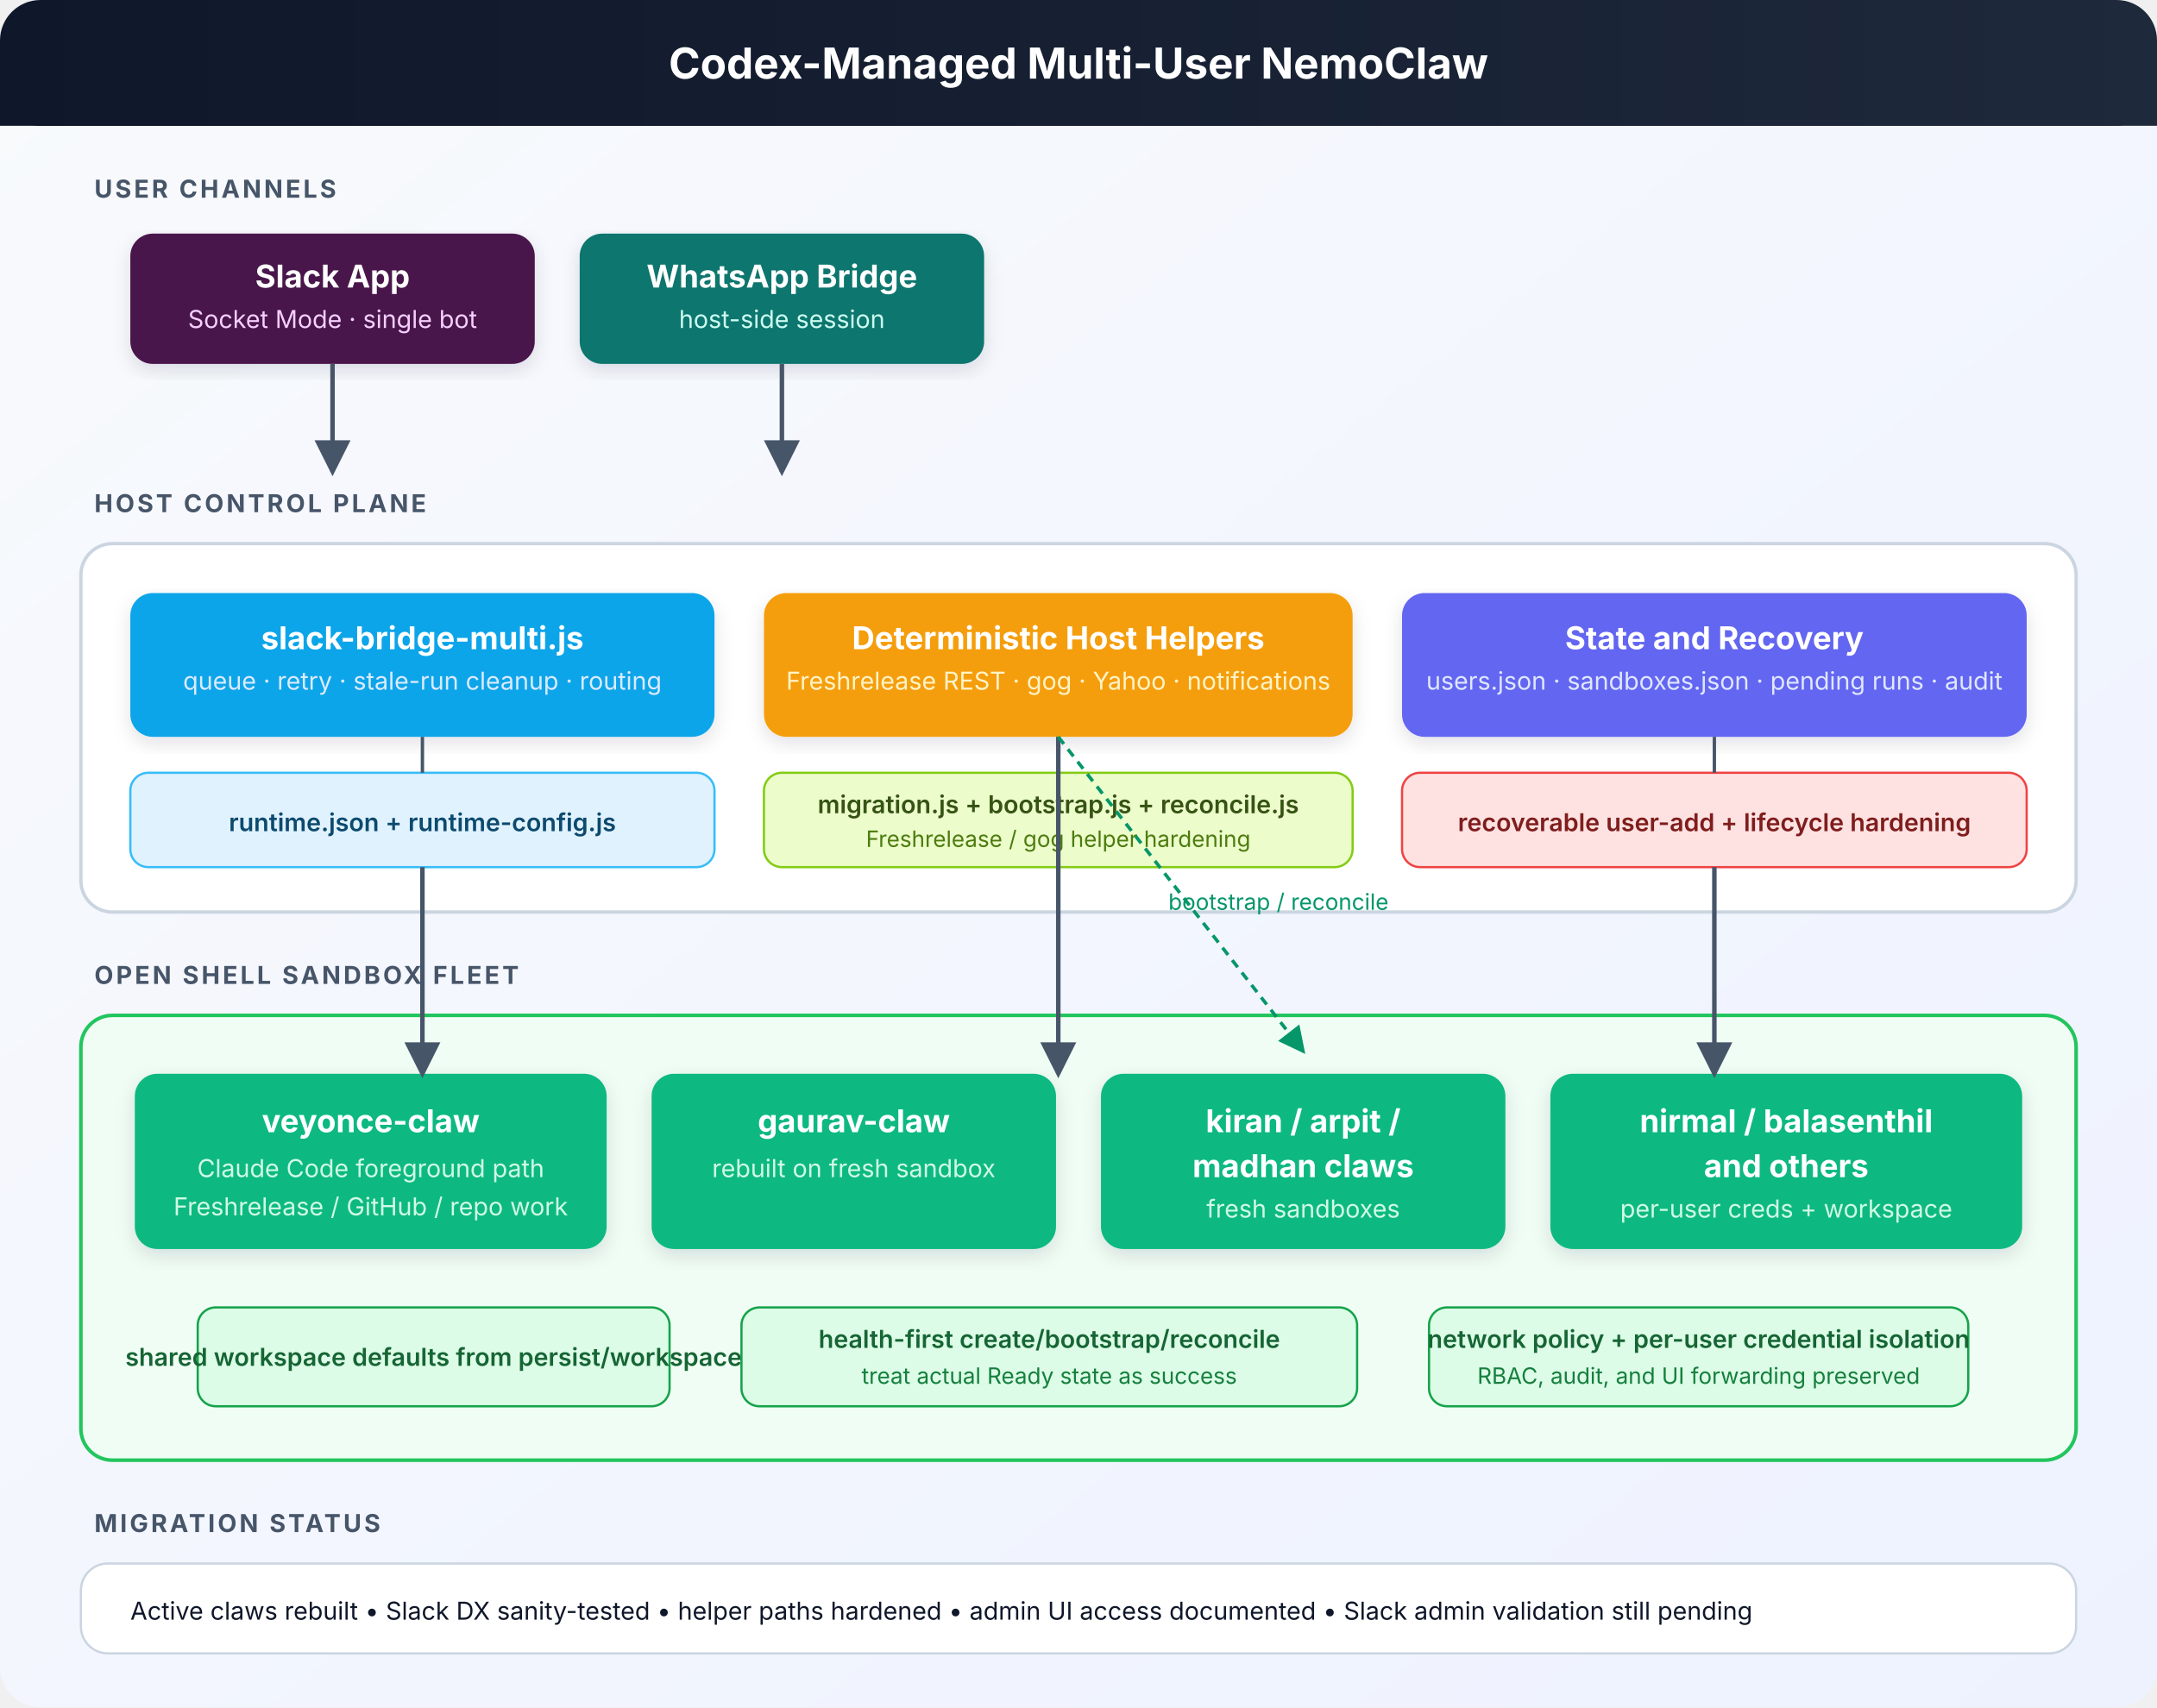
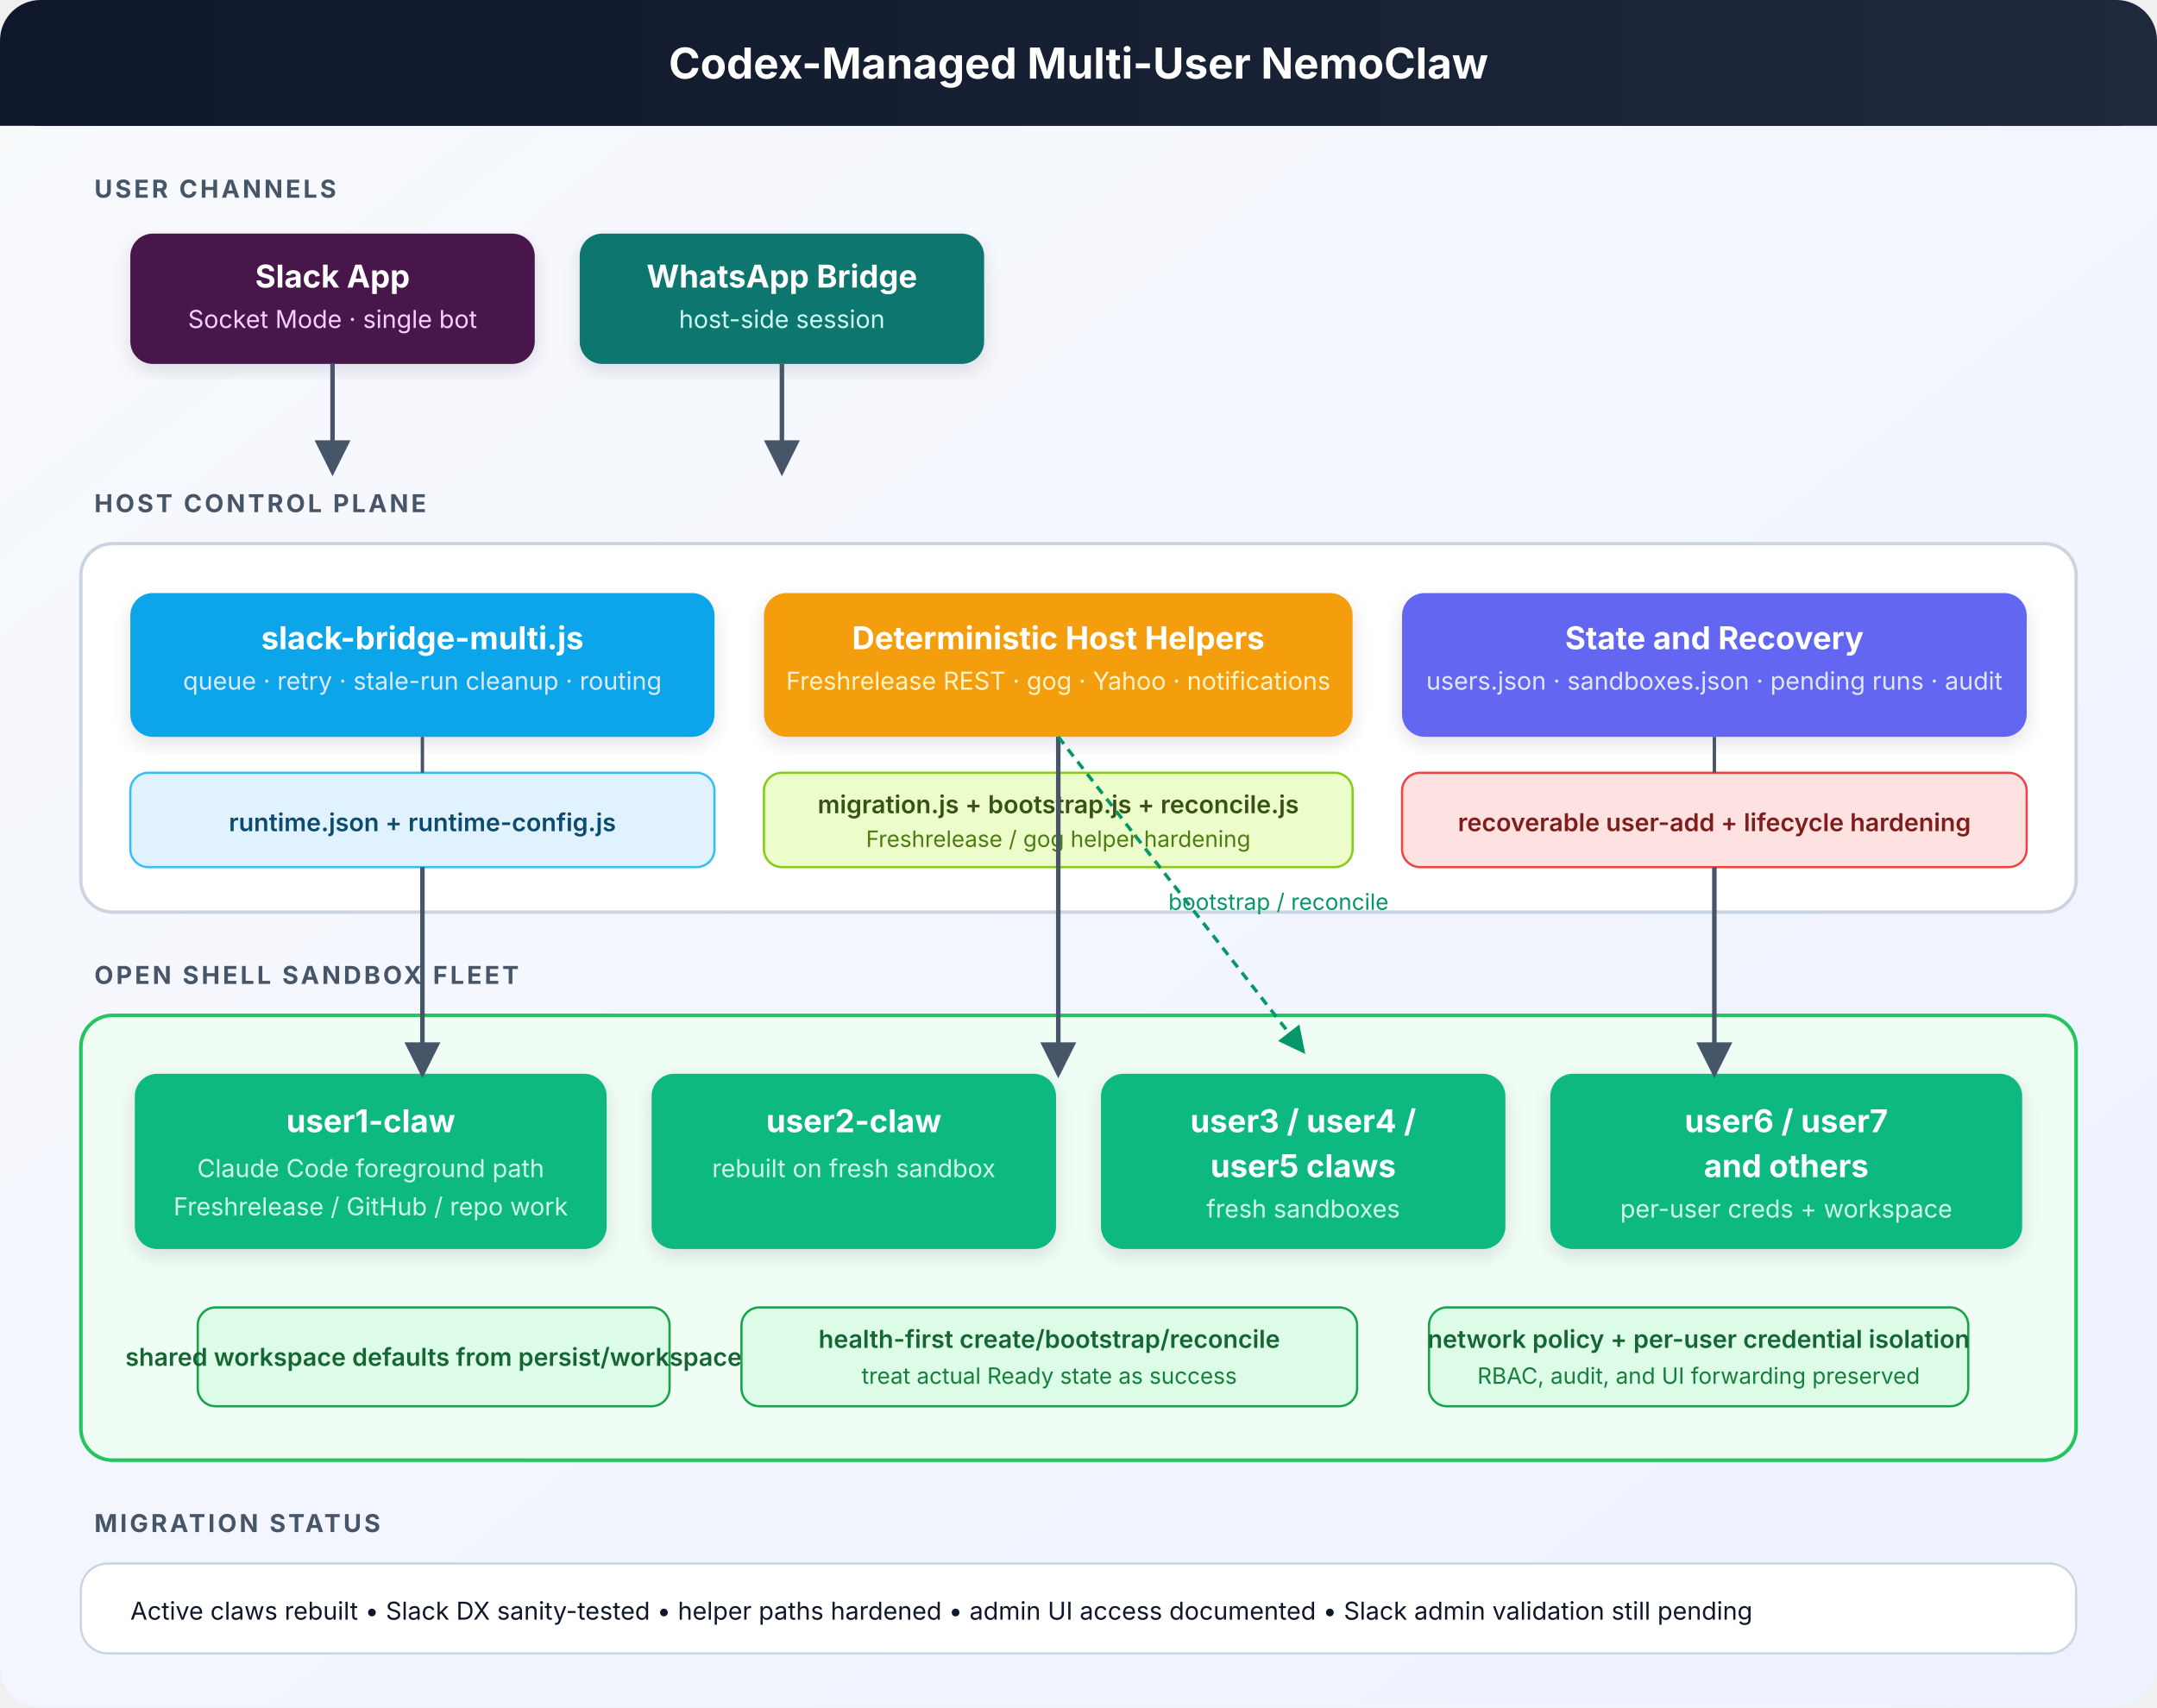
<svg xmlns="http://www.w3.org/2000/svg" viewBox="0 0 960 760" font-family="Inter, system-ui, sans-serif" font-size="13">
  <defs>
    <linearGradient id="bg" x1="0" y1="0" x2="1" y2="1">
      <stop offset="0%" stop-color="#f8fafc" />
      <stop offset="100%" stop-color="#eef2ff" />
    </linearGradient>
    <linearGradient id="title" x1="0" y1="0" x2="1" y2="0">
      <stop offset="0%" stop-color="#0f172a" />
      <stop offset="100%" stop-color="#1e293b" />
    </linearGradient>
    <filter id="shadow" x="-8%" y="-8%" width="116%" height="120%">
      <feDropShadow dx="0" dy="3" stdDeviation="4" flood-color="#0f172a" flood-opacity="0.12" />
    </filter>
    <marker id="arrow" markerWidth="8" markerHeight="8" refX="7" refY="4" orient="auto">
      <path d="M0,0 L8,4 L0,8 z" fill="#475569" />
    </marker>
    <marker id="arrowGreen" markerWidth="8" markerHeight="8" refX="7" refY="4" orient="auto">
      <path d="M0,0 L8,4 L0,8 z" fill="#059669" />
    </marker>
  </defs>
  <rect width="960" height="760" rx="18" fill="url(#bg)" />
  <rect x="0" y="0" width="960" height="56" rx="18" fill="url(#title)" />
  <rect x="0" y="28" width="960" height="28" fill="url(#title)" />
  <text x="480" y="35" text-anchor="middle" fill="#ffffff" font-size="19" font-weight="700">Codex-Managed Multi-User NemoClaw</text>
  <text x="42" y="88" fill="#475569" font-size="11" font-weight="700" letter-spacing="1.2">USER CHANNELS</text>
  <rect x="58" y="104" width="180" height="58" rx="10" fill="#4A154B" filter="url(#shadow)" />
  <text x="148" y="128" text-anchor="middle" fill="#ffffff" font-size="14" font-weight="700">Slack App</text>
  <text x="148" y="146" text-anchor="middle" fill="#f5d0fe" font-size="11">Socket Mode · single bot</text>
  <rect x="258" y="104" width="180" height="58" rx="10" fill="#0f766e" filter="url(#shadow)" />
  <text x="348" y="128" text-anchor="middle" fill="#ffffff" font-size="14" font-weight="700">WhatsApp Bridge</text>
  <text x="348" y="146" text-anchor="middle" fill="#ccfbf1" font-size="11">host-side session</text>
  <line x1="148" y1="162" x2="148" y2="210" stroke="#475569" stroke-width="2" marker-end="url(#arrow)" />
  <line x1="348" y1="162" x2="348" y2="210" stroke="#475569" stroke-width="2" marker-end="url(#arrow)" />
  <text x="42" y="228" fill="#475569" font-size="11" font-weight="700" letter-spacing="1.2">HOST CONTROL PLANE</text>
  <rect x="36" y="242" width="888" height="164" rx="14" fill="#ffffff" stroke="#cbd5e1" stroke-width="1.5" />
  <rect x="58" y="264" width="260" height="64" rx="10" fill="#0ea5e9" filter="url(#shadow)" />
  <text x="188" y="289" text-anchor="middle" fill="#ffffff" font-size="14" font-weight="700">slack-bridge-multi.js</text>
  <text x="188" y="307" text-anchor="middle" fill="#dbeafe" font-size="11">queue · retry · stale-run cleanup · routing</text>
  <rect x="340" y="264" width="262" height="64" rx="10" fill="#f59e0b" filter="url(#shadow)" />
  <text x="471" y="289" text-anchor="middle" fill="#ffffff" font-size="14" font-weight="700">Deterministic Host Helpers</text>
  <text x="471" y="307" text-anchor="middle" fill="#fef3c7" font-size="11">Freshrelease REST · gog · Yahoo · notifications</text>
  <rect x="624" y="264" width="278" height="64" rx="10" fill="#6366f1" filter="url(#shadow)" />
  <text x="763" y="289" text-anchor="middle" fill="#ffffff" font-size="14" font-weight="700">State and Recovery</text>
  <text x="763" y="307" text-anchor="middle" fill="#e0e7ff" font-size="11">users.json · sandboxes.json · pending runs · audit</text>
  <rect x="58" y="344" width="260" height="42" rx="8" fill="#e0f2fe" stroke="#38bdf8" />
  <text x="188" y="370" text-anchor="middle" fill="#0c4a6e" font-size="11" font-weight="600">runtime.json + runtime-config.js</text>
  <rect x="340" y="344" width="262" height="42" rx="8" fill="#ecfccb" stroke="#84cc16" />
  <text x="471" y="362" text-anchor="middle" fill="#365314" font-size="11" font-weight="600">migration.js + bootstrap.js + reconcile.js</text>
  <text x="471" y="377" text-anchor="middle" fill="#4d7c0f" font-size="10">Freshrelease / gog helper hardening</text>
  <rect x="624" y="344" width="278" height="42" rx="8" fill="#fee2e2" stroke="#ef4444" />
  <text x="763" y="370" text-anchor="middle" fill="#7f1d1d" font-size="11" font-weight="600">recoverable user-add + lifecycle hardening</text>
  <line x1="188" y1="328" x2="188" y2="344" stroke="#475569" stroke-width="1.5" />
  <line x1="471" y1="328" x2="471" y2="344" stroke="#475569" stroke-width="1.5" />
  <line x1="763" y1="328" x2="763" y2="344" stroke="#475569" stroke-width="1.5" />
  <text x="42" y="438" fill="#475569" font-size="11" font-weight="700" letter-spacing="1.2">OPEN SHELL SANDBOX FLEET</text>
  <rect x="36" y="452" width="888" height="198" rx="14" fill="#f0fdf4" stroke="#22c55e" stroke-width="1.6" />
  <rect x="60" y="478" width="210" height="78" rx="10" fill="#10b981" filter="url(#shadow)" />
-   <text x="165" y="504" text-anchor="middle" fill="#ffffff" font-size="14" font-weight="700">veyonce-claw</text>
+   <text x="165" y="504" text-anchor="middle" fill="#ffffff" font-size="14" font-weight="700">user1-claw</text>
  <text x="165" y="524" text-anchor="middle" fill="#d1fae5" font-size="11">Claude Code foreground path</text>
  <text x="165" y="541" text-anchor="middle" fill="#d1fae5" font-size="11">Freshrelease / GitHub / repo work</text>
  <rect x="290" y="478" width="180" height="78" rx="10" fill="#10b981" filter="url(#shadow)" />
-   <text x="380" y="504" text-anchor="middle" fill="#ffffff" font-size="14" font-weight="700">gaurav-claw</text>
+   <text x="380" y="504" text-anchor="middle" fill="#ffffff" font-size="14" font-weight="700">user2-claw</text>
  <text x="380" y="524" text-anchor="middle" fill="#d1fae5" font-size="11">rebuilt on fresh sandbox</text>
  <rect x="490" y="478" width="180" height="78" rx="10" fill="#10b981" filter="url(#shadow)" />
-   <text x="580" y="504" text-anchor="middle" fill="#ffffff" font-size="14" font-weight="700">kiran / arpit /</text>
-   <text x="580" y="524" text-anchor="middle" fill="#ffffff" font-size="14" font-weight="700">madhan claws</text>
+   <text x="580" y="504" text-anchor="middle" fill="#ffffff" font-size="14" font-weight="700">user3 / user4 /</text>
+   <text x="580" y="524" text-anchor="middle" fill="#ffffff" font-size="14" font-weight="700">user5 claws</text>
  <text x="580" y="542" text-anchor="middle" fill="#d1fae5" font-size="11">fresh sandboxes</text>
  <rect x="690" y="478" width="210" height="78" rx="10" fill="#10b981" filter="url(#shadow)" />
-   <text x="795" y="504" text-anchor="middle" fill="#ffffff" font-size="14" font-weight="700">nirmal / balasenthil</text>
+   <text x="795" y="504" text-anchor="middle" fill="#ffffff" font-size="14" font-weight="700">user6 / user7</text>
  <text x="795" y="524" text-anchor="middle" fill="#ffffff" font-size="14" font-weight="700">and others</text>
  <text x="795" y="542" text-anchor="middle" fill="#d1fae5" font-size="11">per-user creds + workspace</text>
  <rect x="88" y="582" width="210" height="44" rx="8" fill="#dcfce7" stroke="#16a34a" />
  <text x="193" y="608" text-anchor="middle" fill="#166534" font-size="11" font-weight="600">shared workspace defaults from persist/workspace</text>
  <rect x="330" y="582" width="274" height="44" rx="8" fill="#dcfce7" stroke="#16a34a" />
  <text x="467" y="600" text-anchor="middle" fill="#166534" font-size="11" font-weight="600">health-first create/bootstrap/reconcile</text>
  <text x="467" y="616" text-anchor="middle" fill="#15803d" font-size="10">treat actual Ready state as success</text>
  <rect x="636" y="582" width="240" height="44" rx="8" fill="#dcfce7" stroke="#16a34a" />
  <text x="756" y="600" text-anchor="middle" fill="#166534" font-size="11" font-weight="600">network policy + per-user credential isolation</text>
  <text x="756" y="616" text-anchor="middle" fill="#15803d" font-size="10">RBAC, audit, and UI forwarding preserved</text>
  <line x1="188" y1="386" x2="188" y2="478" stroke="#475569" stroke-width="2" marker-end="url(#arrow)" />
  <line x1="471" y1="328" x2="471" y2="478" stroke="#475569" stroke-width="2" marker-end="url(#arrow)" />
  <line x1="763" y1="386" x2="763" y2="478" stroke="#475569" stroke-width="2" marker-end="url(#arrow)" />
  <line x1="471" y1="328" x2="580" y2="468" stroke="#059669" stroke-width="1.5" stroke-dasharray="4,3" marker-end="url(#arrowGreen)" />
  <text x="520" y="405" fill="#059669" font-size="10">bootstrap / reconcile</text>
  <text x="42" y="682" fill="#475569" font-size="11" font-weight="700" letter-spacing="1.2">MIGRATION STATUS</text>
  <rect x="36" y="696" width="888" height="40" rx="12" fill="#ffffff" stroke="#cbd5e1" />
  <text x="58" y="721" fill="#0f172a" font-size="11">
    Active claws rebuilt • Slack DX sanity-tested • helper paths hardened • admin UI access documented • Slack admin validation still pending
  </text>
</svg>
